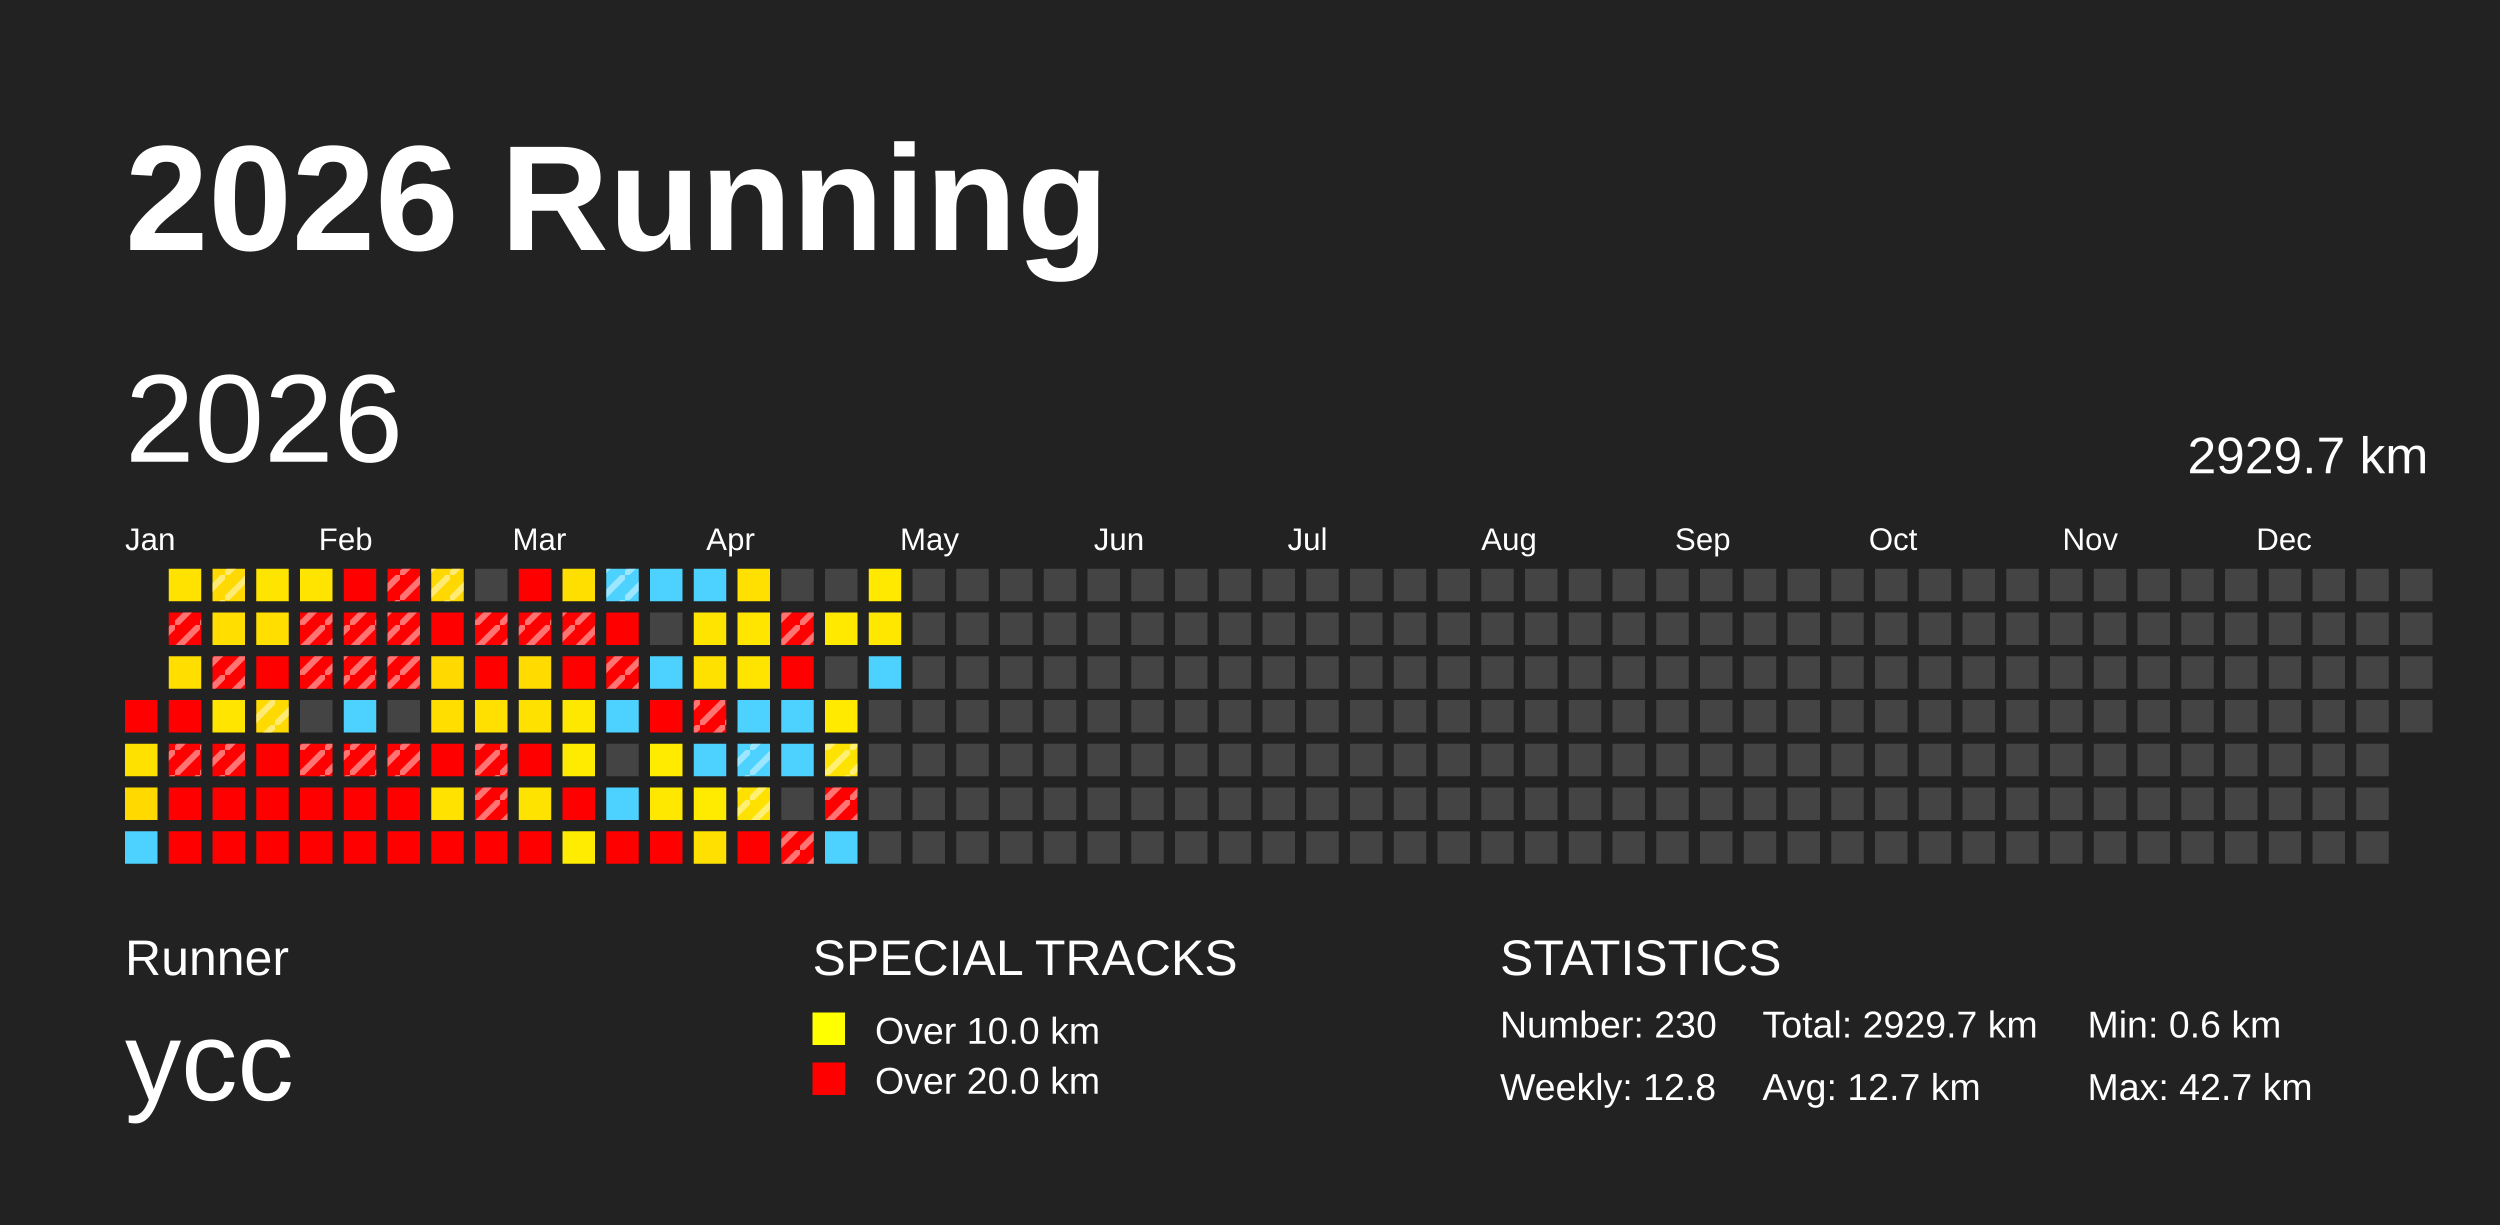
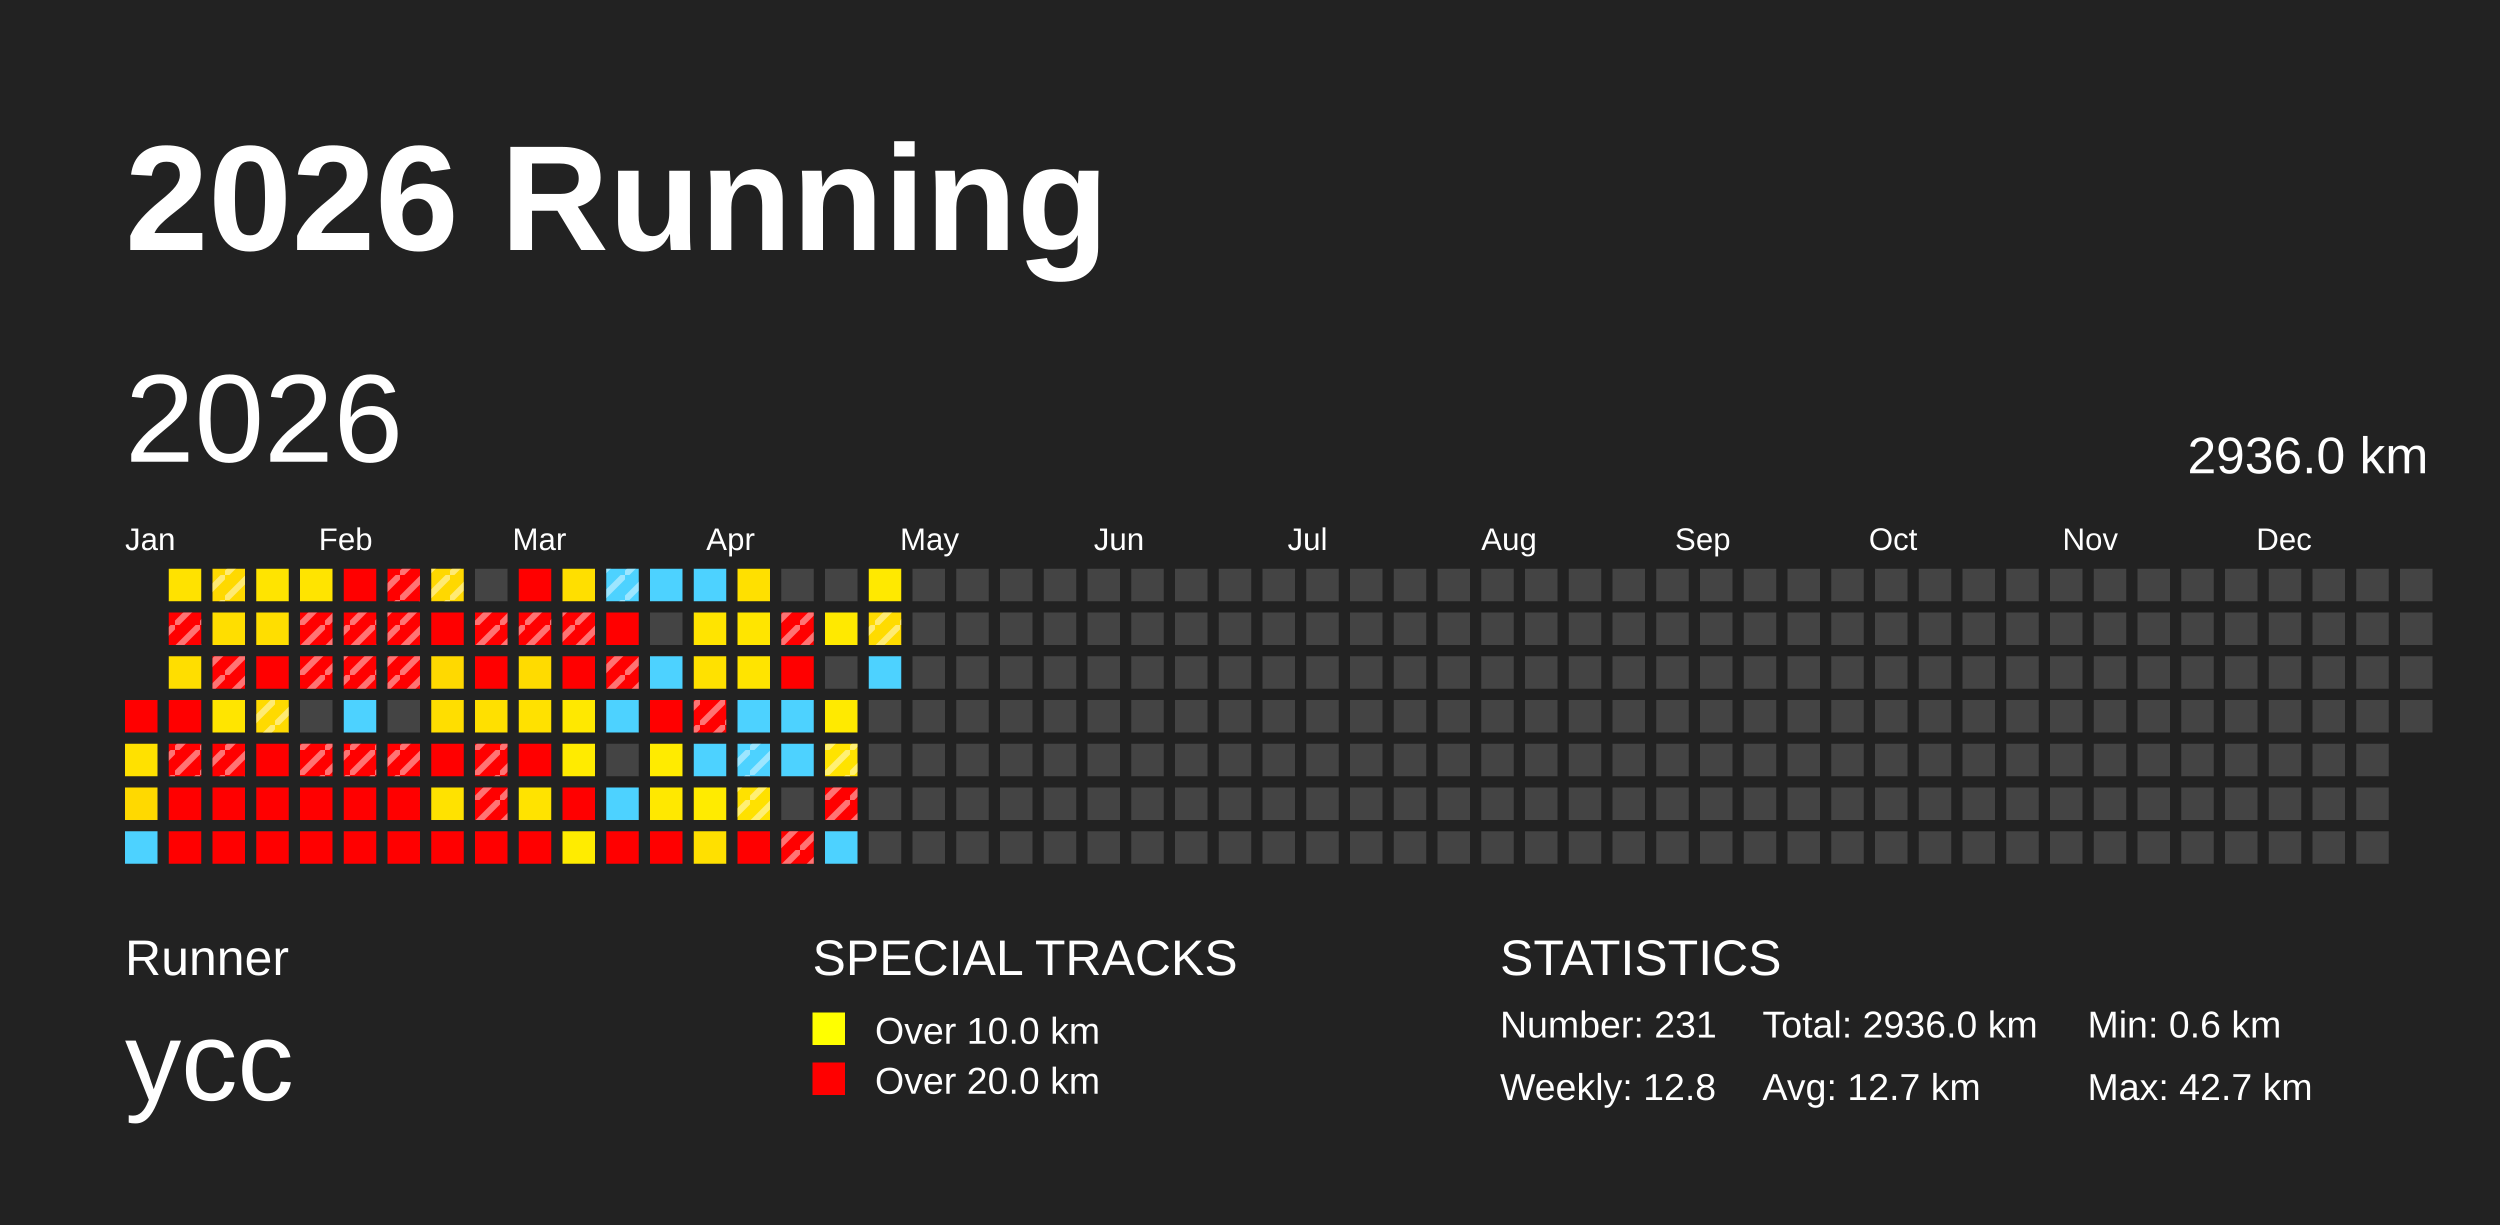
<svg xmlns="http://www.w3.org/2000/svg" baseProfile="full" height="98mm" version="1.1" viewBox="0,0,200,98" width="200mm">
  <defs>
    <pattern height="2" id="indoor-stripe" patternUnits="userSpaceOnUse" width="2">
      <line stroke="white" stroke-opacity="0.45" stroke-width="0.5" x1="0" x2="2" y1="2" y2="0" />
    </pattern>
  </defs>
  <rect fill="#222222" height="98" width="200" x="0" y="0" />
  <text fill="#FFFFFF" style="font-size:12px; font-family:Arial; font-weight:bold;" x="10" y="20">2026 Running</text>
  <text fill="#FFFFFF" style="font-size:4px; font-family:Arial" x="10" y="78">Runner</text>
  <text fill="#FFFFFF" style="font-size:9px; font-family:Arial" x="10" y="88">ycc</text>
  <text fill="#FFFFFF" style="font-size:4px; font-family:Arial" x="65" y="78">SPECIAL TRACKS</text>
  <rect fill="yellow" height="2.6" width="2.6" x="65" y="81" />
  <text fill="#FFFFFF" style="font-size:3px; font-family:Arial" x="70" y="83.5">Over 10.0 km</text>
  <rect fill="red" height="2.6" width="2.6" x="65" y="85" />
  <text fill="#FFFFFF" style="font-size:3px; font-family:Arial" x="70" y="87.5">Over 20.0 km</text>
  <text fill="#FFFFFF" style="font-size:4px; font-family:Arial" x="120" y="78">STATISTICS</text>
-   <text fill="#FFFFFF" style="font-size:3px; font-family:Arial" x="120" y="83">Number: 230</text>
+   <text fill="#FFFFFF" style="font-size:3px; font-family:Arial" x="120" y="83">Number: 231</text>
  <text fill="#FFFFFF" style="font-size:3px; font-family:Arial" x="120" y="88">Weekly: 12.8</text>
-   <text fill="#FFFFFF" style="font-size:3px; font-family:Arial" x="141" y="83">Total: 2929.7 km</text>
+   <text fill="#FFFFFF" style="font-size:3px; font-family:Arial" x="141" y="83">Total: 2936.0 km</text>
  <text fill="#FFFFFF" style="font-size:3px; font-family:Arial" x="141" y="88">Avg: 12.7 km</text>
  <text fill="#FFFFFF" style="font-size:3px; font-family:Arial" x="167" y="83">Min: 0.6 km</text>
  <text fill="#FFFFFF" style="font-size:3px; font-family:Arial" x="167" y="88">Max: 42.7 km</text>
  <text dominant-baseline="hanging" fill="#FFFFFF" style="font-size:10.0px; font-family:Arial;" x="10" y="30">2026</text>
-   <text dominant-baseline="hanging" fill="#FFFFFF" style="font-size:4.125px; font-family:Arial;" x="175" y="35">2929.7 km</text>
+   <text dominant-baseline="hanging" fill="#FFFFFF" style="font-size:4.125px; font-family:Arial;" x="175" y="35">2936.0 km</text>
  <text fill="#FFFFFF" style="font-size:2.5px; font-family:Arial" x="10.0" y="44">Jan</text>
  <text fill="#FFFFFF" style="font-size:2.5px; font-family:Arial" x="25.5" y="44">Feb</text>
  <text fill="#FFFFFF" style="font-size:2.5px; font-family:Arial" x="41.0" y="44">Mar</text>
  <text fill="#FFFFFF" style="font-size:2.5px; font-family:Arial" x="56.5" y="44">Apr</text>
  <text fill="#FFFFFF" style="font-size:2.5px; font-family:Arial" x="72.0" y="44">May</text>
  <text fill="#FFFFFF" style="font-size:2.5px; font-family:Arial" x="87.5" y="44">Jun</text>
  <text fill="#FFFFFF" style="font-size:2.5px; font-family:Arial" x="103.0" y="44">Jul</text>
  <text fill="#FFFFFF" style="font-size:2.5px; font-family:Arial" x="118.5" y="44">Aug</text>
  <text fill="#FFFFFF" style="font-size:2.5px; font-family:Arial" x="134.0" y="44">Sep</text>
  <text fill="#FFFFFF" style="font-size:2.5px; font-family:Arial" x="149.5" y="44">Oct</text>
  <text fill="#FFFFFF" style="font-size:2.5px; font-family:Arial" x="165.0" y="44">Nov</text>
  <text fill="#FFFFFF" style="font-size:2.5px; font-family:Arial" x="180.5" y="44">Dec</text>
  <rect fill="red" height="2.6" width="2.6" x="10.0" y="56.0" />
  <rect fill="#ffe100" height="2.6" width="2.6" x="10.0" y="59.5" />
  <rect fill="#ffd900" height="2.6" width="2.6" x="10.0" y="63.0" />
  <rect fill="#4dd2ff" height="2.6" width="2.6" x="10.0" y="66.5" />
  <rect fill="#ffe200" height="2.6" width="2.6" x="13.5" y="45.5" />
  <rect fill="red" height="2.6" width="2.6" x="13.5" y="49.0" />
  <rect fill="url(#indoor-stripe)" height="2.6" width="2.6" x="13.5" y="49.0" />
  <rect fill="#ffde00" height="2.6" width="2.6" x="13.5" y="52.5" />
  <rect fill="red" height="2.6" width="2.6" x="13.5" y="56.0" />
  <rect fill="red" height="2.6" width="2.6" x="13.5" y="59.5" />
  <rect fill="url(#indoor-stripe)" height="2.6" width="2.6" x="13.5" y="59.5" />
  <rect fill="red" height="2.6" width="2.6" x="13.5" y="63.0" />
  <rect fill="red" height="2.6" width="2.6" x="13.5" y="66.5" />
  <rect fill="#ffd900" height="2.6" width="2.6" x="17.0" y="45.5" />
  <rect fill="url(#indoor-stripe)" height="2.6" width="2.6" x="17.0" y="45.5" />
  <rect fill="#ffde00" height="2.6" width="2.6" x="17.0" y="49.0" />
  <rect fill="red" height="2.6" width="2.6" x="17.0" y="52.5" />
  <rect fill="url(#indoor-stripe)" height="2.6" width="2.6" x="17.0" y="52.5" />
  <rect fill="#ffe500" height="2.6" width="2.6" x="17.0" y="56.0" />
  <rect fill="red" height="2.6" width="2.6" x="17.0" y="59.5" />
  <rect fill="url(#indoor-stripe)" height="2.6" width="2.6" x="17.0" y="59.5" />
  <rect fill="red" height="2.6" width="2.6" x="17.0" y="63.0" />
  <rect fill="red" height="2.6" width="2.6" x="17.0" y="66.5" />
  <rect fill="#ffe400" height="2.6" width="2.6" x="20.5" y="45.5" />
  <rect fill="#ffde00" height="2.6" width="2.6" x="20.5" y="49.0" />
  <rect fill="red" height="2.6" width="2.6" x="20.5" y="52.5" />
  <rect fill="#ffda00" height="2.6" width="2.6" x="20.5" y="56.0" />
  <rect fill="url(#indoor-stripe)" height="2.6" width="2.6" x="20.5" y="56.0" />
  <rect fill="red" height="2.6" width="2.6" x="20.5" y="59.5" />
  <rect fill="red" height="2.6" width="2.6" x="20.5" y="63.0" />
  <rect fill="red" height="2.6" width="2.6" x="20.5" y="66.5" />
  <rect fill="#ffe400" height="2.6" width="2.6" x="24.0" y="45.5" />
  <rect fill="red" height="2.6" width="2.6" x="24.0" y="49.0" />
  <rect fill="url(#indoor-stripe)" height="2.6" width="2.6" x="24.0" y="49.0" />
  <rect fill="red" height="2.6" width="2.6" x="24.0" y="52.5" />
  <rect fill="url(#indoor-stripe)" height="2.6" width="2.6" x="24.0" y="52.5" />
  <rect fill="#444444" height="2.6" width="2.6" x="24.0" y="56.0" />
  <rect fill="red" height="2.6" width="2.6" x="24.0" y="59.5" />
  <rect fill="url(#indoor-stripe)" height="2.6" width="2.6" x="24.0" y="59.5" />
  <rect fill="red" height="2.6" width="2.6" x="24.0" y="63.0" />
  <rect fill="red" height="2.6" width="2.6" x="24.0" y="66.5" />
  <rect fill="red" height="2.6" width="2.6" x="27.5" y="45.5" />
  <rect fill="red" height="2.6" width="2.6" x="27.5" y="49.0" />
  <rect fill="url(#indoor-stripe)" height="2.6" width="2.6" x="27.5" y="49.0" />
  <rect fill="red" height="2.6" width="2.6" x="27.5" y="52.5" />
  <rect fill="url(#indoor-stripe)" height="2.6" width="2.6" x="27.5" y="52.5" />
  <rect fill="#4dd2ff" height="2.6" width="2.6" x="27.5" y="56.0" />
  <rect fill="red" height="2.6" width="2.6" x="27.5" y="59.5" />
  <rect fill="url(#indoor-stripe)" height="2.6" width="2.6" x="27.5" y="59.5" />
  <rect fill="red" height="2.6" width="2.6" x="27.5" y="63.0" />
  <rect fill="red" height="2.6" width="2.6" x="27.5" y="66.5" />
  <rect fill="red" height="2.6" width="2.6" x="31.0" y="45.5" />
  <rect fill="url(#indoor-stripe)" height="2.6" width="2.6" x="31.0" y="45.5" />
  <rect fill="red" height="2.6" width="2.6" x="31.0" y="49.0" />
  <rect fill="url(#indoor-stripe)" height="2.6" width="2.6" x="31.0" y="49.0" />
  <rect fill="red" height="2.6" width="2.6" x="31.0" y="52.5" />
  <rect fill="url(#indoor-stripe)" height="2.6" width="2.6" x="31.0" y="52.5" />
  <rect fill="#444444" height="2.6" width="2.6" x="31.0" y="56.0" />
  <rect fill="red" height="2.6" width="2.6" x="31.0" y="59.5" />
  <rect fill="url(#indoor-stripe)" height="2.6" width="2.6" x="31.0" y="59.5" />
  <rect fill="red" height="2.6" width="2.6" x="31.0" y="63.0" />
  <rect fill="red" height="2.6" width="2.6" x="31.0" y="66.5" />
  <rect fill="#ffd800" height="2.6" width="2.6" x="34.5" y="45.5" />
  <rect fill="url(#indoor-stripe)" height="2.6" width="2.6" x="34.5" y="45.5" />
  <rect fill="red" height="2.6" width="2.6" x="34.5" y="49.0" />
  <rect fill="#ffd900" height="2.6" width="2.6" x="34.5" y="52.5" />
  <rect fill="#ffde00" height="2.6" width="2.6" x="34.5" y="56.0" />
  <rect fill="red" height="2.6" width="2.6" x="34.5" y="59.5" />
  <rect fill="#ffe200" height="2.6" width="2.6" x="34.5" y="63.0" />
  <rect fill="red" height="2.6" width="2.6" x="34.5" y="66.5" />
  <rect fill="#444444" height="2.6" width="2.6" x="38.0" y="45.5" />
  <rect fill="red" height="2.6" width="2.6" x="38.0" y="49.0" />
  <rect fill="url(#indoor-stripe)" height="2.6" width="2.6" x="38.0" y="49.0" />
  <rect fill="red" height="2.6" width="2.6" x="38.0" y="52.5" />
  <rect fill="#ffe000" height="2.6" width="2.6" x="38.0" y="56.0" />
  <rect fill="red" height="2.6" width="2.6" x="38.0" y="59.5" />
  <rect fill="url(#indoor-stripe)" height="2.6" width="2.6" x="38.0" y="59.5" />
  <rect fill="red" height="2.6" width="2.6" x="38.0" y="63.0" />
  <rect fill="url(#indoor-stripe)" height="2.6" width="2.6" x="38.0" y="63.0" />
  <rect fill="red" height="2.6" width="2.6" x="38.0" y="66.5" />
  <rect fill="red" height="2.6" width="2.6" x="41.5" y="45.5" />
  <rect fill="red" height="2.6" width="2.6" x="41.5" y="49.0" />
  <rect fill="url(#indoor-stripe)" height="2.6" width="2.6" x="41.5" y="49.0" />
  <rect fill="#ffdb00" height="2.6" width="2.6" x="41.5" y="52.5" />
  <rect fill="#ffe100" height="2.6" width="2.6" x="41.5" y="56.0" />
  <rect fill="red" height="2.6" width="2.6" x="41.5" y="59.5" />
  <rect fill="#ffe300" height="2.6" width="2.6" x="41.5" y="63.0" />
  <rect fill="red" height="2.6" width="2.6" x="41.5" y="66.5" />
  <rect fill="#ffdf00" height="2.6" width="2.6" x="45.0" y="45.5" />
  <rect fill="red" height="2.6" width="2.6" x="45.0" y="49.0" />
  <rect fill="url(#indoor-stripe)" height="2.6" width="2.6" x="45.0" y="49.0" />
  <rect fill="red" height="2.6" width="2.6" x="45.0" y="52.5" />
  <rect fill="#ffe800" height="2.6" width="2.6" x="45.0" y="56.0" />
  <rect fill="#ffeb00" height="2.6" width="2.6" x="45.0" y="59.5" />
  <rect fill="red" height="2.6" width="2.6" x="45.0" y="63.0" />
  <rect fill="#ffec00" height="2.6" width="2.6" x="45.0" y="66.5" />
  <rect fill="#4dd2ff" height="2.6" width="2.6" x="48.5" y="45.5" />
  <rect fill="url(#indoor-stripe)" height="2.6" width="2.6" x="48.5" y="45.5" />
  <rect fill="red" height="2.6" width="2.6" x="48.5" y="49.0" />
  <rect fill="red" height="2.6" width="2.6" x="48.5" y="52.5" />
  <rect fill="url(#indoor-stripe)" height="2.6" width="2.6" x="48.5" y="52.5" />
  <rect fill="#4dd2ff" height="2.6" width="2.6" x="48.5" y="56.0" />
  <rect fill="#444444" height="2.6" width="2.6" x="48.5" y="59.5" />
  <rect fill="#4dd2ff" height="2.6" width="2.6" x="48.5" y="63.0" />
  <rect fill="red" height="2.6" width="2.6" x="48.5" y="66.5" />
  <rect fill="#4dd2ff" height="2.6" width="2.6" x="52.0" y="45.5" />
  <rect fill="#444444" height="2.6" width="2.6" x="52.0" y="49.0" />
  <rect fill="#4dd2ff" height="2.6" width="2.6" x="52.0" y="52.5" />
  <rect fill="red" height="2.6" width="2.6" x="52.0" y="56.0" />
  <rect fill="#ffeb00" height="2.6" width="2.6" x="52.0" y="59.5" />
  <rect fill="#ffe800" height="2.6" width="2.6" x="52.0" y="63.0" />
  <rect fill="red" height="2.6" width="2.6" x="52.0" y="66.5" />
  <rect fill="#4dd2ff" height="2.6" width="2.6" x="55.5" y="45.5" />
  <rect fill="#ffe400" height="2.6" width="2.6" x="55.5" y="49.0" />
  <rect fill="#ffe100" height="2.6" width="2.6" x="55.5" y="52.5" />
  <rect fill="red" height="2.6" width="2.6" x="55.5" y="56.0" />
  <rect fill="url(#indoor-stripe)" height="2.6" width="2.6" x="55.5" y="56.0" />
  <rect fill="#4dd2ff" height="2.6" width="2.6" x="55.5" y="59.5" />
  <rect fill="#ffeb00" height="2.6" width="2.6" x="55.5" y="63.0" />
  <rect fill="#ffe000" height="2.6" width="2.6" x="55.5" y="66.5" />
  <rect fill="#ffe000" height="2.6" width="2.6" x="59.0" y="45.5" />
  <rect fill="#ffe500" height="2.6" width="2.6" x="59.0" y="49.0" />
  <rect fill="#ffe400" height="2.6" width="2.6" x="59.0" y="52.5" />
  <rect fill="#4dd2ff" height="2.6" width="2.6" x="59.0" y="56.0" />
  <rect fill="#4dd2ff" height="2.6" width="2.6" x="59.0" y="59.5" />
  <rect fill="url(#indoor-stripe)" height="2.6" width="2.6" x="59.0" y="59.5" />
  <rect fill="#ffe100" height="2.6" width="2.6" x="59.0" y="63.0" />
  <rect fill="url(#indoor-stripe)" height="2.6" width="2.6" x="59.0" y="63.0" />
  <rect fill="red" height="2.6" width="2.6" x="59.0" y="66.5" />
  <rect fill="#444444" height="2.6" width="2.6" x="62.5" y="45.5" />
  <rect fill="red" height="2.6" width="2.6" x="62.5" y="49.0" />
  <rect fill="url(#indoor-stripe)" height="2.6" width="2.6" x="62.5" y="49.0" />
  <rect fill="red" height="2.6" width="2.6" x="62.5" y="52.5" />
  <rect fill="#4dd2ff" height="2.6" width="2.6" x="62.5" y="56.0" />
  <rect fill="#4dd2ff" height="2.6" width="2.6" x="62.5" y="59.5" />
  <rect fill="#444444" height="2.6" width="2.6" x="62.5" y="63.0" />
  <rect fill="red" height="2.6" width="2.6" x="62.5" y="66.5" />
  <rect fill="url(#indoor-stripe)" height="2.6" width="2.6" x="62.5" y="66.5" />
  <rect fill="#444444" height="2.6" width="2.6" x="66.0" y="45.5" />
  <rect fill="#ffe900" height="2.6" width="2.6" x="66.0" y="49.0" />
  <rect fill="#444444" height="2.6" width="2.6" x="66.0" y="52.5" />
  <rect fill="#ffea00" height="2.6" width="2.6" x="66.0" y="56.0" />
  <rect fill="#ffe300" height="2.6" width="2.6" x="66.0" y="59.5" />
  <rect fill="url(#indoor-stripe)" height="2.6" width="2.6" x="66.0" y="59.5" />
  <rect fill="red" height="2.6" width="2.6" x="66.0" y="63.0" />
  <rect fill="url(#indoor-stripe)" height="2.6" width="2.6" x="66.0" y="63.0" />
  <rect fill="#4dd2ff" height="2.6" width="2.6" x="66.0" y="66.5" />
  <rect fill="#ffe900" height="2.6" width="2.6" x="69.5" y="45.5" />
-   <rect fill="#ffe700" height="2.6" width="2.6" x="69.5" y="49.0" />
+   <rect fill="#ffdb00" height="2.6" width="2.6" x="69.5" y="49.0" />
+   <rect fill="url(#indoor-stripe)" height="2.6" width="2.6" x="69.5" y="49.0" />
  <rect fill="#4dd2ff" height="2.6" width="2.6" x="69.5" y="52.5" />
  <rect fill="#444444" height="2.6" width="2.6" x="69.5" y="56.0" />
  <rect fill="#444444" height="2.6" width="2.6" x="69.5" y="59.5" />
  <rect fill="#444444" height="2.6" width="2.6" x="69.5" y="63.0" />
  <rect fill="#444444" height="2.6" width="2.6" x="69.5" y="66.5" />
  <rect fill="#444444" height="2.6" width="2.6" x="73.0" y="45.5" />
  <rect fill="#444444" height="2.6" width="2.6" x="73.0" y="49.0" />
  <rect fill="#444444" height="2.6" width="2.6" x="73.0" y="52.5" />
  <rect fill="#444444" height="2.6" width="2.6" x="73.0" y="56.0" />
  <rect fill="#444444" height="2.6" width="2.6" x="73.0" y="59.5" />
  <rect fill="#444444" height="2.6" width="2.6" x="73.0" y="63.0" />
  <rect fill="#444444" height="2.6" width="2.6" x="73.0" y="66.5" />
  <rect fill="#444444" height="2.6" width="2.6" x="76.5" y="45.5" />
  <rect fill="#444444" height="2.6" width="2.6" x="76.5" y="49.0" />
  <rect fill="#444444" height="2.6" width="2.6" x="76.5" y="52.5" />
  <rect fill="#444444" height="2.6" width="2.6" x="76.5" y="56.0" />
  <rect fill="#444444" height="2.6" width="2.6" x="76.5" y="59.5" />
  <rect fill="#444444" height="2.6" width="2.6" x="76.5" y="63.0" />
  <rect fill="#444444" height="2.6" width="2.6" x="76.5" y="66.5" />
  <rect fill="#444444" height="2.6" width="2.6" x="80.0" y="45.5" />
  <rect fill="#444444" height="2.6" width="2.6" x="80.0" y="49.0" />
  <rect fill="#444444" height="2.6" width="2.6" x="80.0" y="52.5" />
  <rect fill="#444444" height="2.6" width="2.6" x="80.0" y="56.0" />
  <rect fill="#444444" height="2.6" width="2.6" x="80.0" y="59.5" />
  <rect fill="#444444" height="2.6" width="2.6" x="80.0" y="63.0" />
  <rect fill="#444444" height="2.6" width="2.6" x="80.0" y="66.5" />
  <rect fill="#444444" height="2.6" width="2.6" x="83.5" y="45.5" />
  <rect fill="#444444" height="2.6" width="2.6" x="83.5" y="49.0" />
  <rect fill="#444444" height="2.6" width="2.6" x="83.5" y="52.5" />
  <rect fill="#444444" height="2.6" width="2.6" x="83.5" y="56.0" />
  <rect fill="#444444" height="2.6" width="2.6" x="83.5" y="59.5" />
  <rect fill="#444444" height="2.6" width="2.6" x="83.5" y="63.0" />
  <rect fill="#444444" height="2.6" width="2.6" x="83.5" y="66.5" />
  <rect fill="#444444" height="2.6" width="2.6" x="87.0" y="45.5" />
  <rect fill="#444444" height="2.6" width="2.6" x="87.0" y="49.0" />
  <rect fill="#444444" height="2.6" width="2.6" x="87.0" y="52.5" />
  <rect fill="#444444" height="2.6" width="2.6" x="87.0" y="56.0" />
  <rect fill="#444444" height="2.6" width="2.6" x="87.0" y="59.5" />
  <rect fill="#444444" height="2.6" width="2.6" x="87.0" y="63.0" />
  <rect fill="#444444" height="2.6" width="2.6" x="87.0" y="66.5" />
  <rect fill="#444444" height="2.6" width="2.6" x="90.5" y="45.5" />
  <rect fill="#444444" height="2.6" width="2.6" x="90.5" y="49.0" />
  <rect fill="#444444" height="2.6" width="2.6" x="90.5" y="52.5" />
  <rect fill="#444444" height="2.6" width="2.6" x="90.5" y="56.0" />
  <rect fill="#444444" height="2.6" width="2.6" x="90.5" y="59.5" />
  <rect fill="#444444" height="2.6" width="2.6" x="90.5" y="63.0" />
  <rect fill="#444444" height="2.6" width="2.6" x="90.5" y="66.5" />
  <rect fill="#444444" height="2.6" width="2.6" x="94.0" y="45.5" />
  <rect fill="#444444" height="2.6" width="2.6" x="94.0" y="49.0" />
  <rect fill="#444444" height="2.6" width="2.6" x="94.0" y="52.5" />
  <rect fill="#444444" height="2.6" width="2.6" x="94.0" y="56.0" />
  <rect fill="#444444" height="2.6" width="2.6" x="94.0" y="59.5" />
  <rect fill="#444444" height="2.6" width="2.6" x="94.0" y="63.0" />
  <rect fill="#444444" height="2.6" width="2.6" x="94.0" y="66.5" />
  <rect fill="#444444" height="2.6" width="2.6" x="97.5" y="45.5" />
  <rect fill="#444444" height="2.6" width="2.6" x="97.5" y="49.0" />
  <rect fill="#444444" height="2.6" width="2.6" x="97.5" y="52.5" />
  <rect fill="#444444" height="2.6" width="2.6" x="97.5" y="56.0" />
  <rect fill="#444444" height="2.6" width="2.6" x="97.5" y="59.5" />
  <rect fill="#444444" height="2.6" width="2.6" x="97.5" y="63.0" />
  <rect fill="#444444" height="2.6" width="2.6" x="97.5" y="66.5" />
  <rect fill="#444444" height="2.6" width="2.6" x="101.0" y="45.5" />
  <rect fill="#444444" height="2.6" width="2.6" x="101.0" y="49.0" />
  <rect fill="#444444" height="2.6" width="2.6" x="101.0" y="52.5" />
  <rect fill="#444444" height="2.6" width="2.6" x="101.0" y="56.0" />
  <rect fill="#444444" height="2.6" width="2.6" x="101.0" y="59.5" />
  <rect fill="#444444" height="2.6" width="2.6" x="101.0" y="63.0" />
  <rect fill="#444444" height="2.6" width="2.6" x="101.0" y="66.5" />
  <rect fill="#444444" height="2.6" width="2.6" x="104.5" y="45.5" />
  <rect fill="#444444" height="2.6" width="2.6" x="104.5" y="49.0" />
  <rect fill="#444444" height="2.6" width="2.6" x="104.5" y="52.5" />
  <rect fill="#444444" height="2.6" width="2.6" x="104.5" y="56.0" />
  <rect fill="#444444" height="2.6" width="2.6" x="104.5" y="59.5" />
  <rect fill="#444444" height="2.6" width="2.6" x="104.5" y="63.0" />
  <rect fill="#444444" height="2.6" width="2.6" x="104.5" y="66.5" />
  <rect fill="#444444" height="2.6" width="2.6" x="108.0" y="45.5" />
  <rect fill="#444444" height="2.6" width="2.6" x="108.0" y="49.0" />
  <rect fill="#444444" height="2.6" width="2.6" x="108.0" y="52.5" />
  <rect fill="#444444" height="2.6" width="2.6" x="108.0" y="56.0" />
  <rect fill="#444444" height="2.6" width="2.6" x="108.0" y="59.5" />
  <rect fill="#444444" height="2.6" width="2.6" x="108.0" y="63.0" />
  <rect fill="#444444" height="2.6" width="2.6" x="108.0" y="66.5" />
  <rect fill="#444444" height="2.6" width="2.6" x="111.5" y="45.5" />
  <rect fill="#444444" height="2.6" width="2.6" x="111.5" y="49.0" />
  <rect fill="#444444" height="2.6" width="2.6" x="111.5" y="52.5" />
  <rect fill="#444444" height="2.6" width="2.6" x="111.5" y="56.0" />
  <rect fill="#444444" height="2.6" width="2.6" x="111.5" y="59.5" />
  <rect fill="#444444" height="2.6" width="2.6" x="111.5" y="63.0" />
  <rect fill="#444444" height="2.6" width="2.6" x="111.5" y="66.5" />
  <rect fill="#444444" height="2.6" width="2.6" x="115.0" y="45.5" />
  <rect fill="#444444" height="2.6" width="2.6" x="115.0" y="49.0" />
  <rect fill="#444444" height="2.6" width="2.6" x="115.0" y="52.5" />
  <rect fill="#444444" height="2.6" width="2.6" x="115.0" y="56.0" />
  <rect fill="#444444" height="2.6" width="2.6" x="115.0" y="59.5" />
  <rect fill="#444444" height="2.6" width="2.6" x="115.0" y="63.0" />
  <rect fill="#444444" height="2.6" width="2.6" x="115.0" y="66.5" />
  <rect fill="#444444" height="2.6" width="2.6" x="118.5" y="45.5" />
  <rect fill="#444444" height="2.6" width="2.6" x="118.5" y="49.0" />
  <rect fill="#444444" height="2.6" width="2.6" x="118.5" y="52.5" />
  <rect fill="#444444" height="2.6" width="2.6" x="118.5" y="56.0" />
  <rect fill="#444444" height="2.6" width="2.6" x="118.5" y="59.5" />
  <rect fill="#444444" height="2.6" width="2.6" x="118.5" y="63.0" />
  <rect fill="#444444" height="2.6" width="2.6" x="118.5" y="66.5" />
  <rect fill="#444444" height="2.6" width="2.6" x="122.0" y="45.5" />
  <rect fill="#444444" height="2.6" width="2.6" x="122.0" y="49.0" />
  <rect fill="#444444" height="2.6" width="2.6" x="122.0" y="52.5" />
  <rect fill="#444444" height="2.6" width="2.6" x="122.0" y="56.0" />
  <rect fill="#444444" height="2.6" width="2.6" x="122.0" y="59.5" />
  <rect fill="#444444" height="2.6" width="2.6" x="122.0" y="63.0" />
  <rect fill="#444444" height="2.6" width="2.6" x="122.0" y="66.5" />
  <rect fill="#444444" height="2.6" width="2.6" x="125.5" y="45.5" />
  <rect fill="#444444" height="2.6" width="2.6" x="125.5" y="49.0" />
  <rect fill="#444444" height="2.6" width="2.6" x="125.5" y="52.5" />
  <rect fill="#444444" height="2.6" width="2.6" x="125.5" y="56.0" />
  <rect fill="#444444" height="2.6" width="2.6" x="125.5" y="59.5" />
  <rect fill="#444444" height="2.6" width="2.6" x="125.5" y="63.0" />
  <rect fill="#444444" height="2.6" width="2.6" x="125.5" y="66.5" />
  <rect fill="#444444" height="2.6" width="2.6" x="129.0" y="45.5" />
  <rect fill="#444444" height="2.6" width="2.6" x="129.0" y="49.0" />
  <rect fill="#444444" height="2.6" width="2.6" x="129.0" y="52.5" />
  <rect fill="#444444" height="2.6" width="2.6" x="129.0" y="56.0" />
  <rect fill="#444444" height="2.6" width="2.6" x="129.0" y="59.5" />
  <rect fill="#444444" height="2.6" width="2.6" x="129.0" y="63.0" />
  <rect fill="#444444" height="2.6" width="2.6" x="129.0" y="66.5" />
  <rect fill="#444444" height="2.6" width="2.6" x="132.5" y="45.5" />
  <rect fill="#444444" height="2.6" width="2.6" x="132.5" y="49.0" />
  <rect fill="#444444" height="2.6" width="2.6" x="132.5" y="52.5" />
  <rect fill="#444444" height="2.6" width="2.6" x="132.5" y="56.0" />
  <rect fill="#444444" height="2.6" width="2.6" x="132.5" y="59.5" />
  <rect fill="#444444" height="2.6" width="2.6" x="132.5" y="63.0" />
  <rect fill="#444444" height="2.6" width="2.6" x="132.5" y="66.5" />
  <rect fill="#444444" height="2.6" width="2.6" x="136.0" y="45.5" />
  <rect fill="#444444" height="2.6" width="2.6" x="136.0" y="49.0" />
  <rect fill="#444444" height="2.6" width="2.6" x="136.0" y="52.5" />
  <rect fill="#444444" height="2.6" width="2.6" x="136.0" y="56.0" />
  <rect fill="#444444" height="2.6" width="2.6" x="136.0" y="59.5" />
  <rect fill="#444444" height="2.6" width="2.6" x="136.0" y="63.0" />
  <rect fill="#444444" height="2.6" width="2.6" x="136.0" y="66.5" />
  <rect fill="#444444" height="2.6" width="2.6" x="139.5" y="45.5" />
  <rect fill="#444444" height="2.6" width="2.6" x="139.5" y="49.0" />
  <rect fill="#444444" height="2.6" width="2.6" x="139.5" y="52.5" />
  <rect fill="#444444" height="2.6" width="2.6" x="139.5" y="56.0" />
  <rect fill="#444444" height="2.6" width="2.6" x="139.5" y="59.5" />
  <rect fill="#444444" height="2.6" width="2.6" x="139.5" y="63.0" />
  <rect fill="#444444" height="2.6" width="2.6" x="139.5" y="66.5" />
  <rect fill="#444444" height="2.6" width="2.6" x="143.0" y="45.5" />
  <rect fill="#444444" height="2.6" width="2.6" x="143.0" y="49.0" />
  <rect fill="#444444" height="2.6" width="2.6" x="143.0" y="52.5" />
  <rect fill="#444444" height="2.6" width="2.6" x="143.0" y="56.0" />
  <rect fill="#444444" height="2.6" width="2.6" x="143.0" y="59.5" />
  <rect fill="#444444" height="2.6" width="2.6" x="143.0" y="63.0" />
  <rect fill="#444444" height="2.6" width="2.6" x="143.0" y="66.5" />
  <rect fill="#444444" height="2.6" width="2.6" x="146.5" y="45.5" />
  <rect fill="#444444" height="2.6" width="2.6" x="146.5" y="49.0" />
  <rect fill="#444444" height="2.6" width="2.6" x="146.5" y="52.5" />
  <rect fill="#444444" height="2.6" width="2.6" x="146.5" y="56.0" />
  <rect fill="#444444" height="2.6" width="2.6" x="146.5" y="59.5" />
  <rect fill="#444444" height="2.6" width="2.6" x="146.5" y="63.0" />
  <rect fill="#444444" height="2.6" width="2.6" x="146.5" y="66.5" />
  <rect fill="#444444" height="2.6" width="2.6" x="150.0" y="45.5" />
  <rect fill="#444444" height="2.6" width="2.6" x="150.0" y="49.0" />
  <rect fill="#444444" height="2.6" width="2.6" x="150.0" y="52.5" />
  <rect fill="#444444" height="2.6" width="2.6" x="150.0" y="56.0" />
  <rect fill="#444444" height="2.6" width="2.6" x="150.0" y="59.5" />
  <rect fill="#444444" height="2.6" width="2.6" x="150.0" y="63.0" />
  <rect fill="#444444" height="2.6" width="2.6" x="150.0" y="66.5" />
  <rect fill="#444444" height="2.6" width="2.6" x="153.5" y="45.5" />
  <rect fill="#444444" height="2.6" width="2.6" x="153.5" y="49.0" />
  <rect fill="#444444" height="2.6" width="2.6" x="153.5" y="52.5" />
  <rect fill="#444444" height="2.6" width="2.6" x="153.5" y="56.0" />
  <rect fill="#444444" height="2.6" width="2.6" x="153.5" y="59.5" />
  <rect fill="#444444" height="2.6" width="2.6" x="153.5" y="63.0" />
  <rect fill="#444444" height="2.6" width="2.6" x="153.5" y="66.5" />
  <rect fill="#444444" height="2.6" width="2.6" x="157.0" y="45.5" />
  <rect fill="#444444" height="2.6" width="2.6" x="157.0" y="49.0" />
  <rect fill="#444444" height="2.6" width="2.6" x="157.0" y="52.5" />
  <rect fill="#444444" height="2.6" width="2.6" x="157.0" y="56.0" />
  <rect fill="#444444" height="2.6" width="2.6" x="157.0" y="59.5" />
  <rect fill="#444444" height="2.6" width="2.6" x="157.0" y="63.0" />
  <rect fill="#444444" height="2.6" width="2.6" x="157.0" y="66.5" />
  <rect fill="#444444" height="2.6" width="2.6" x="160.5" y="45.5" />
  <rect fill="#444444" height="2.6" width="2.6" x="160.5" y="49.0" />
  <rect fill="#444444" height="2.6" width="2.6" x="160.5" y="52.5" />
  <rect fill="#444444" height="2.6" width="2.6" x="160.5" y="56.0" />
  <rect fill="#444444" height="2.6" width="2.6" x="160.5" y="59.5" />
  <rect fill="#444444" height="2.6" width="2.6" x="160.5" y="63.0" />
  <rect fill="#444444" height="2.6" width="2.6" x="160.5" y="66.5" />
  <rect fill="#444444" height="2.6" width="2.6" x="164.0" y="45.5" />
  <rect fill="#444444" height="2.6" width="2.6" x="164.0" y="49.0" />
  <rect fill="#444444" height="2.6" width="2.6" x="164.0" y="52.5" />
  <rect fill="#444444" height="2.6" width="2.6" x="164.0" y="56.0" />
  <rect fill="#444444" height="2.6" width="2.6" x="164.0" y="59.5" />
  <rect fill="#444444" height="2.6" width="2.6" x="164.0" y="63.0" />
  <rect fill="#444444" height="2.6" width="2.6" x="164.0" y="66.5" />
  <rect fill="#444444" height="2.6" width="2.6" x="167.5" y="45.5" />
  <rect fill="#444444" height="2.6" width="2.6" x="167.5" y="49.0" />
  <rect fill="#444444" height="2.6" width="2.6" x="167.5" y="52.5" />
  <rect fill="#444444" height="2.6" width="2.6" x="167.5" y="56.0" />
  <rect fill="#444444" height="2.6" width="2.6" x="167.5" y="59.5" />
  <rect fill="#444444" height="2.6" width="2.6" x="167.5" y="63.0" />
  <rect fill="#444444" height="2.6" width="2.6" x="167.5" y="66.5" />
  <rect fill="#444444" height="2.6" width="2.6" x="171.0" y="45.5" />
  <rect fill="#444444" height="2.6" width="2.6" x="171.0" y="49.0" />
  <rect fill="#444444" height="2.6" width="2.6" x="171.0" y="52.5" />
  <rect fill="#444444" height="2.6" width="2.6" x="171.0" y="56.0" />
  <rect fill="#444444" height="2.6" width="2.6" x="171.0" y="59.5" />
  <rect fill="#444444" height="2.6" width="2.6" x="171.0" y="63.0" />
  <rect fill="#444444" height="2.6" width="2.6" x="171.0" y="66.5" />
  <rect fill="#444444" height="2.6" width="2.6" x="174.5" y="45.5" />
  <rect fill="#444444" height="2.6" width="2.6" x="174.5" y="49.0" />
  <rect fill="#444444" height="2.6" width="2.6" x="174.5" y="52.5" />
  <rect fill="#444444" height="2.6" width="2.6" x="174.5" y="56.0" />
  <rect fill="#444444" height="2.6" width="2.6" x="174.5" y="59.5" />
  <rect fill="#444444" height="2.6" width="2.6" x="174.5" y="63.0" />
  <rect fill="#444444" height="2.6" width="2.6" x="174.5" y="66.5" />
  <rect fill="#444444" height="2.6" width="2.6" x="178.0" y="45.5" />
  <rect fill="#444444" height="2.6" width="2.6" x="178.0" y="49.0" />
  <rect fill="#444444" height="2.6" width="2.6" x="178.0" y="52.5" />
  <rect fill="#444444" height="2.6" width="2.6" x="178.0" y="56.0" />
  <rect fill="#444444" height="2.6" width="2.6" x="178.0" y="59.5" />
  <rect fill="#444444" height="2.6" width="2.6" x="178.0" y="63.0" />
  <rect fill="#444444" height="2.6" width="2.6" x="178.0" y="66.5" />
  <rect fill="#444444" height="2.6" width="2.6" x="181.5" y="45.5" />
  <rect fill="#444444" height="2.6" width="2.6" x="181.5" y="49.0" />
  <rect fill="#444444" height="2.6" width="2.6" x="181.5" y="52.5" />
  <rect fill="#444444" height="2.6" width="2.6" x="181.5" y="56.0" />
  <rect fill="#444444" height="2.6" width="2.6" x="181.5" y="59.5" />
  <rect fill="#444444" height="2.6" width="2.6" x="181.5" y="63.0" />
  <rect fill="#444444" height="2.6" width="2.6" x="181.5" y="66.5" />
  <rect fill="#444444" height="2.6" width="2.6" x="185.0" y="45.5" />
  <rect fill="#444444" height="2.6" width="2.6" x="185.0" y="49.0" />
  <rect fill="#444444" height="2.6" width="2.6" x="185.0" y="52.5" />
  <rect fill="#444444" height="2.6" width="2.6" x="185.0" y="56.0" />
  <rect fill="#444444" height="2.6" width="2.6" x="185.0" y="59.5" />
  <rect fill="#444444" height="2.6" width="2.6" x="185.0" y="63.0" />
  <rect fill="#444444" height="2.6" width="2.6" x="185.0" y="66.5" />
  <rect fill="#444444" height="2.6" width="2.6" x="188.5" y="45.5" />
  <rect fill="#444444" height="2.6" width="2.6" x="188.5" y="49.0" />
  <rect fill="#444444" height="2.6" width="2.6" x="188.5" y="52.5" />
  <rect fill="#444444" height="2.6" width="2.6" x="188.5" y="56.0" />
  <rect fill="#444444" height="2.6" width="2.6" x="188.5" y="59.5" />
  <rect fill="#444444" height="2.6" width="2.6" x="188.5" y="63.0" />
  <rect fill="#444444" height="2.6" width="2.6" x="188.5" y="66.5" />
  <rect fill="#444444" height="2.6" width="2.6" x="192.0" y="45.5" />
  <rect fill="#444444" height="2.6" width="2.6" x="192.0" y="49.0" />
  <rect fill="#444444" height="2.6" width="2.6" x="192.0" y="52.5" />
  <rect fill="#444444" height="2.6" width="2.6" x="192.0" y="56.0" />
</svg>
